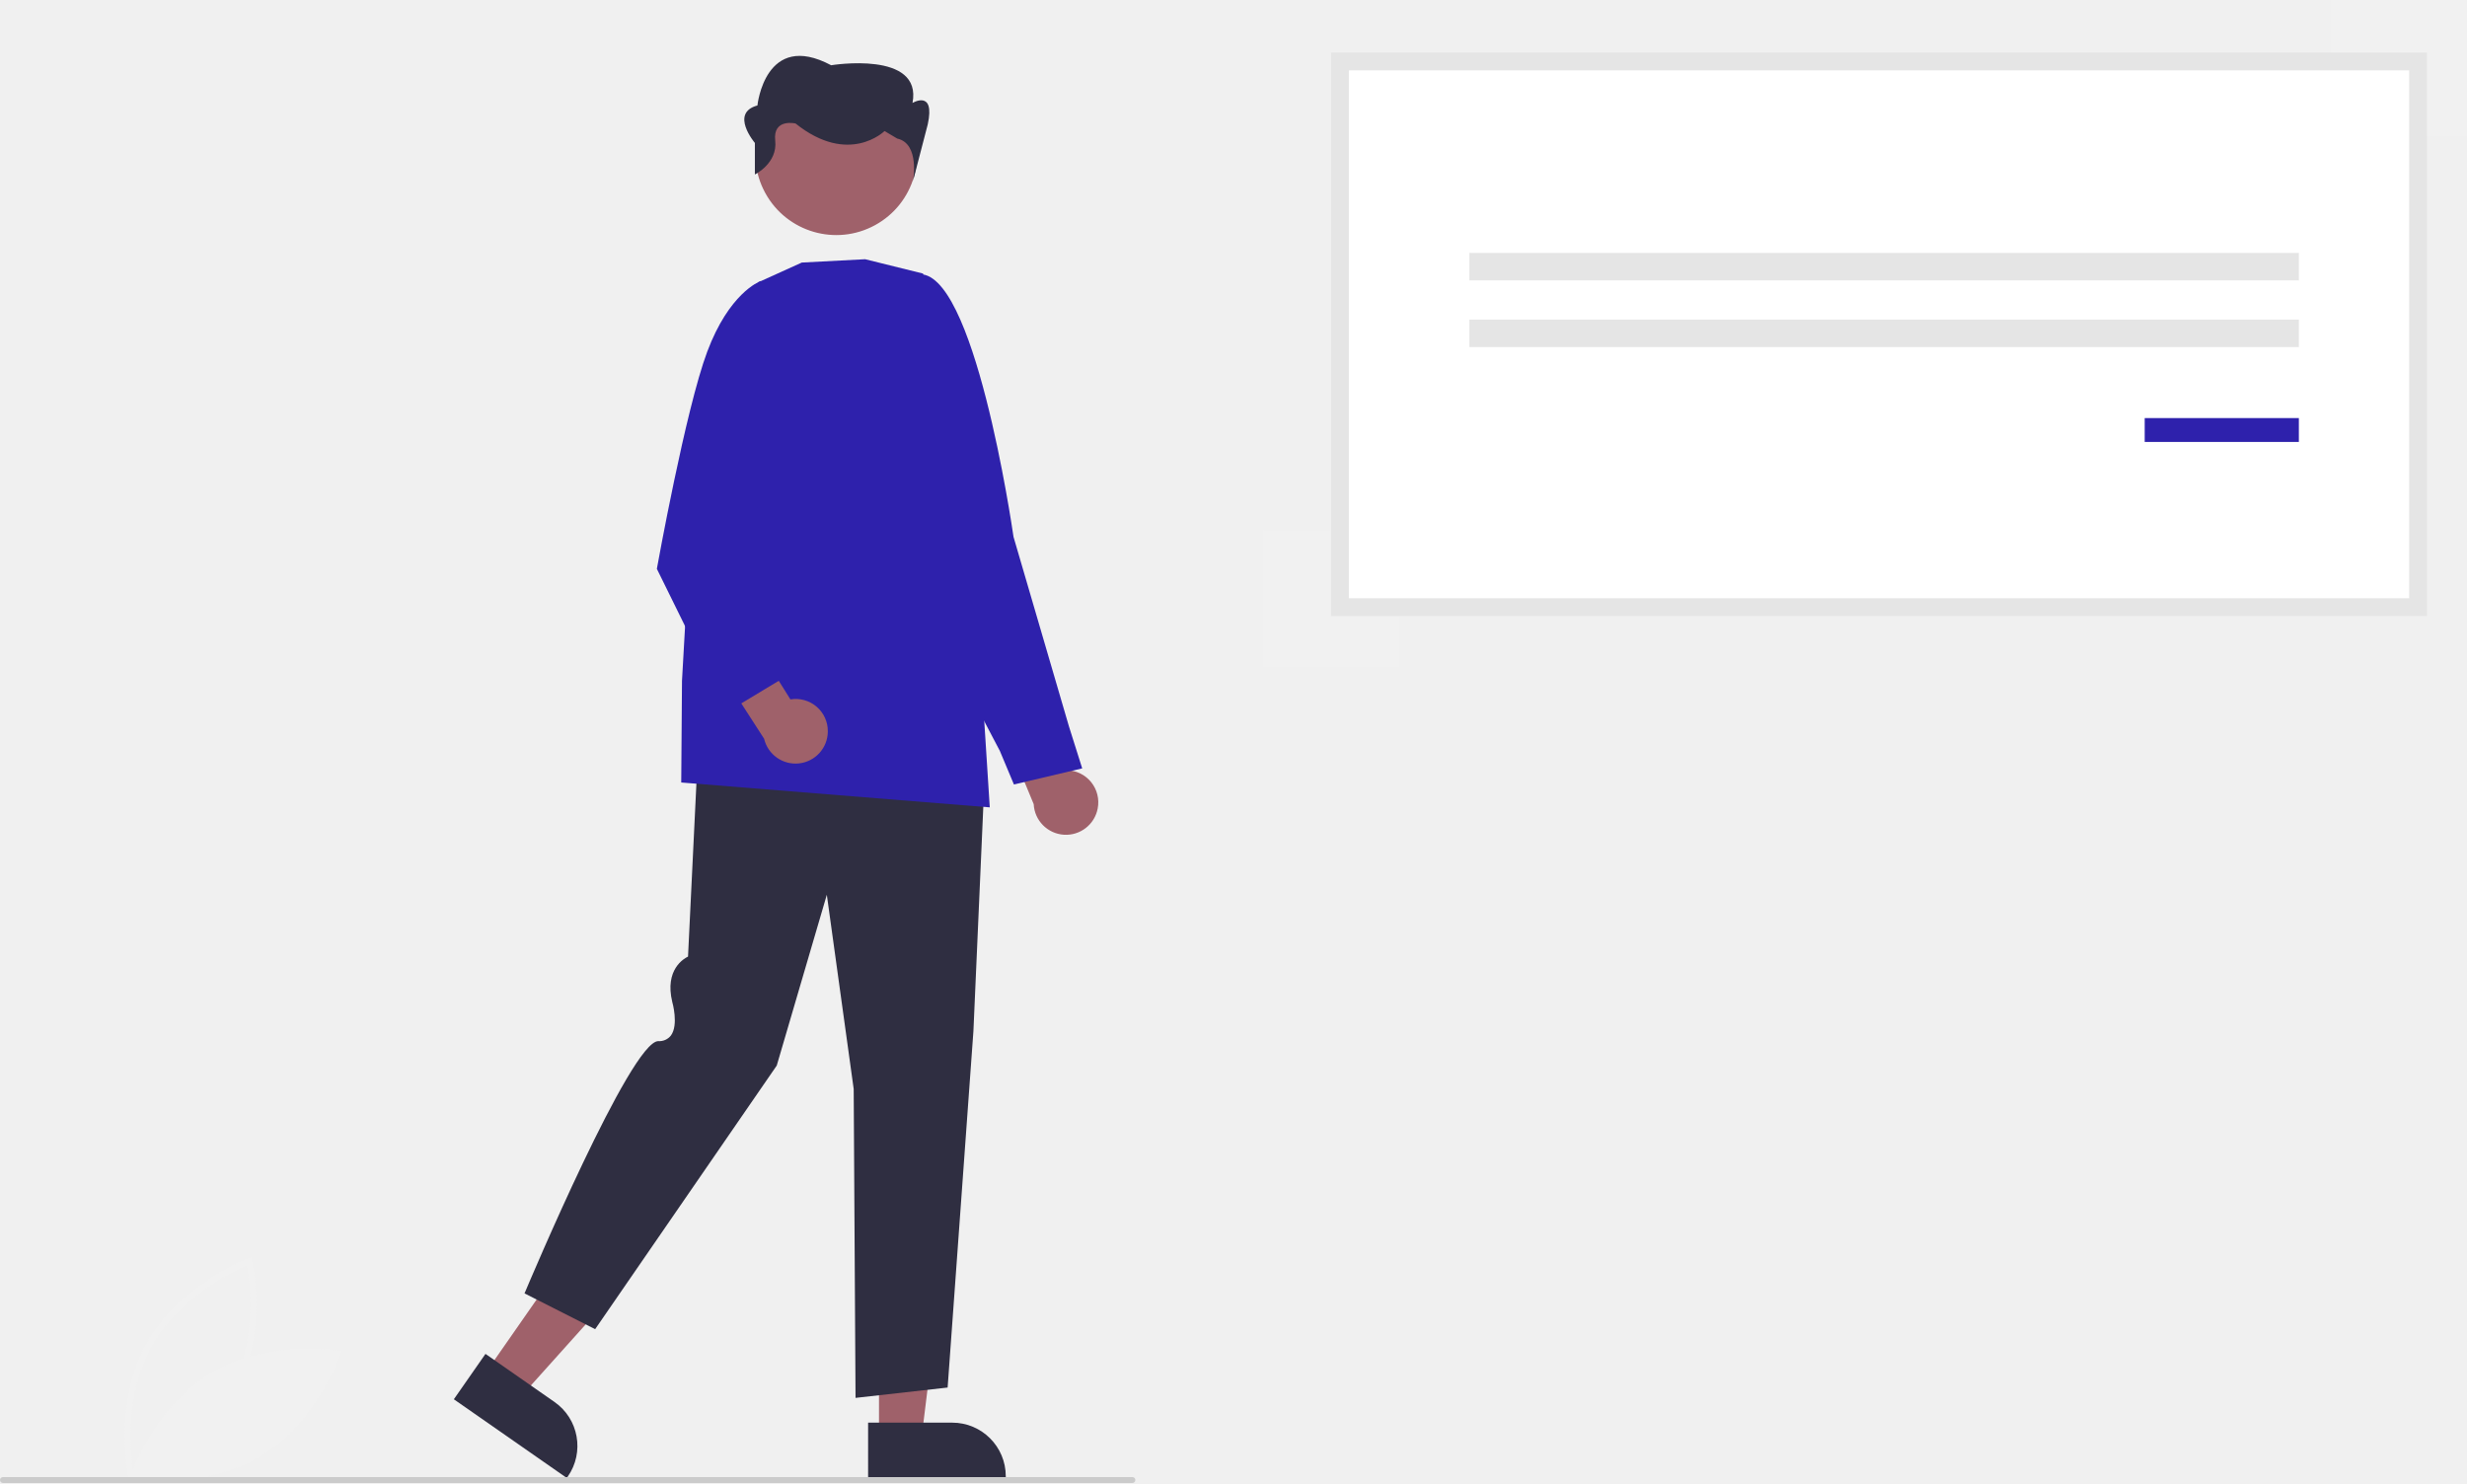
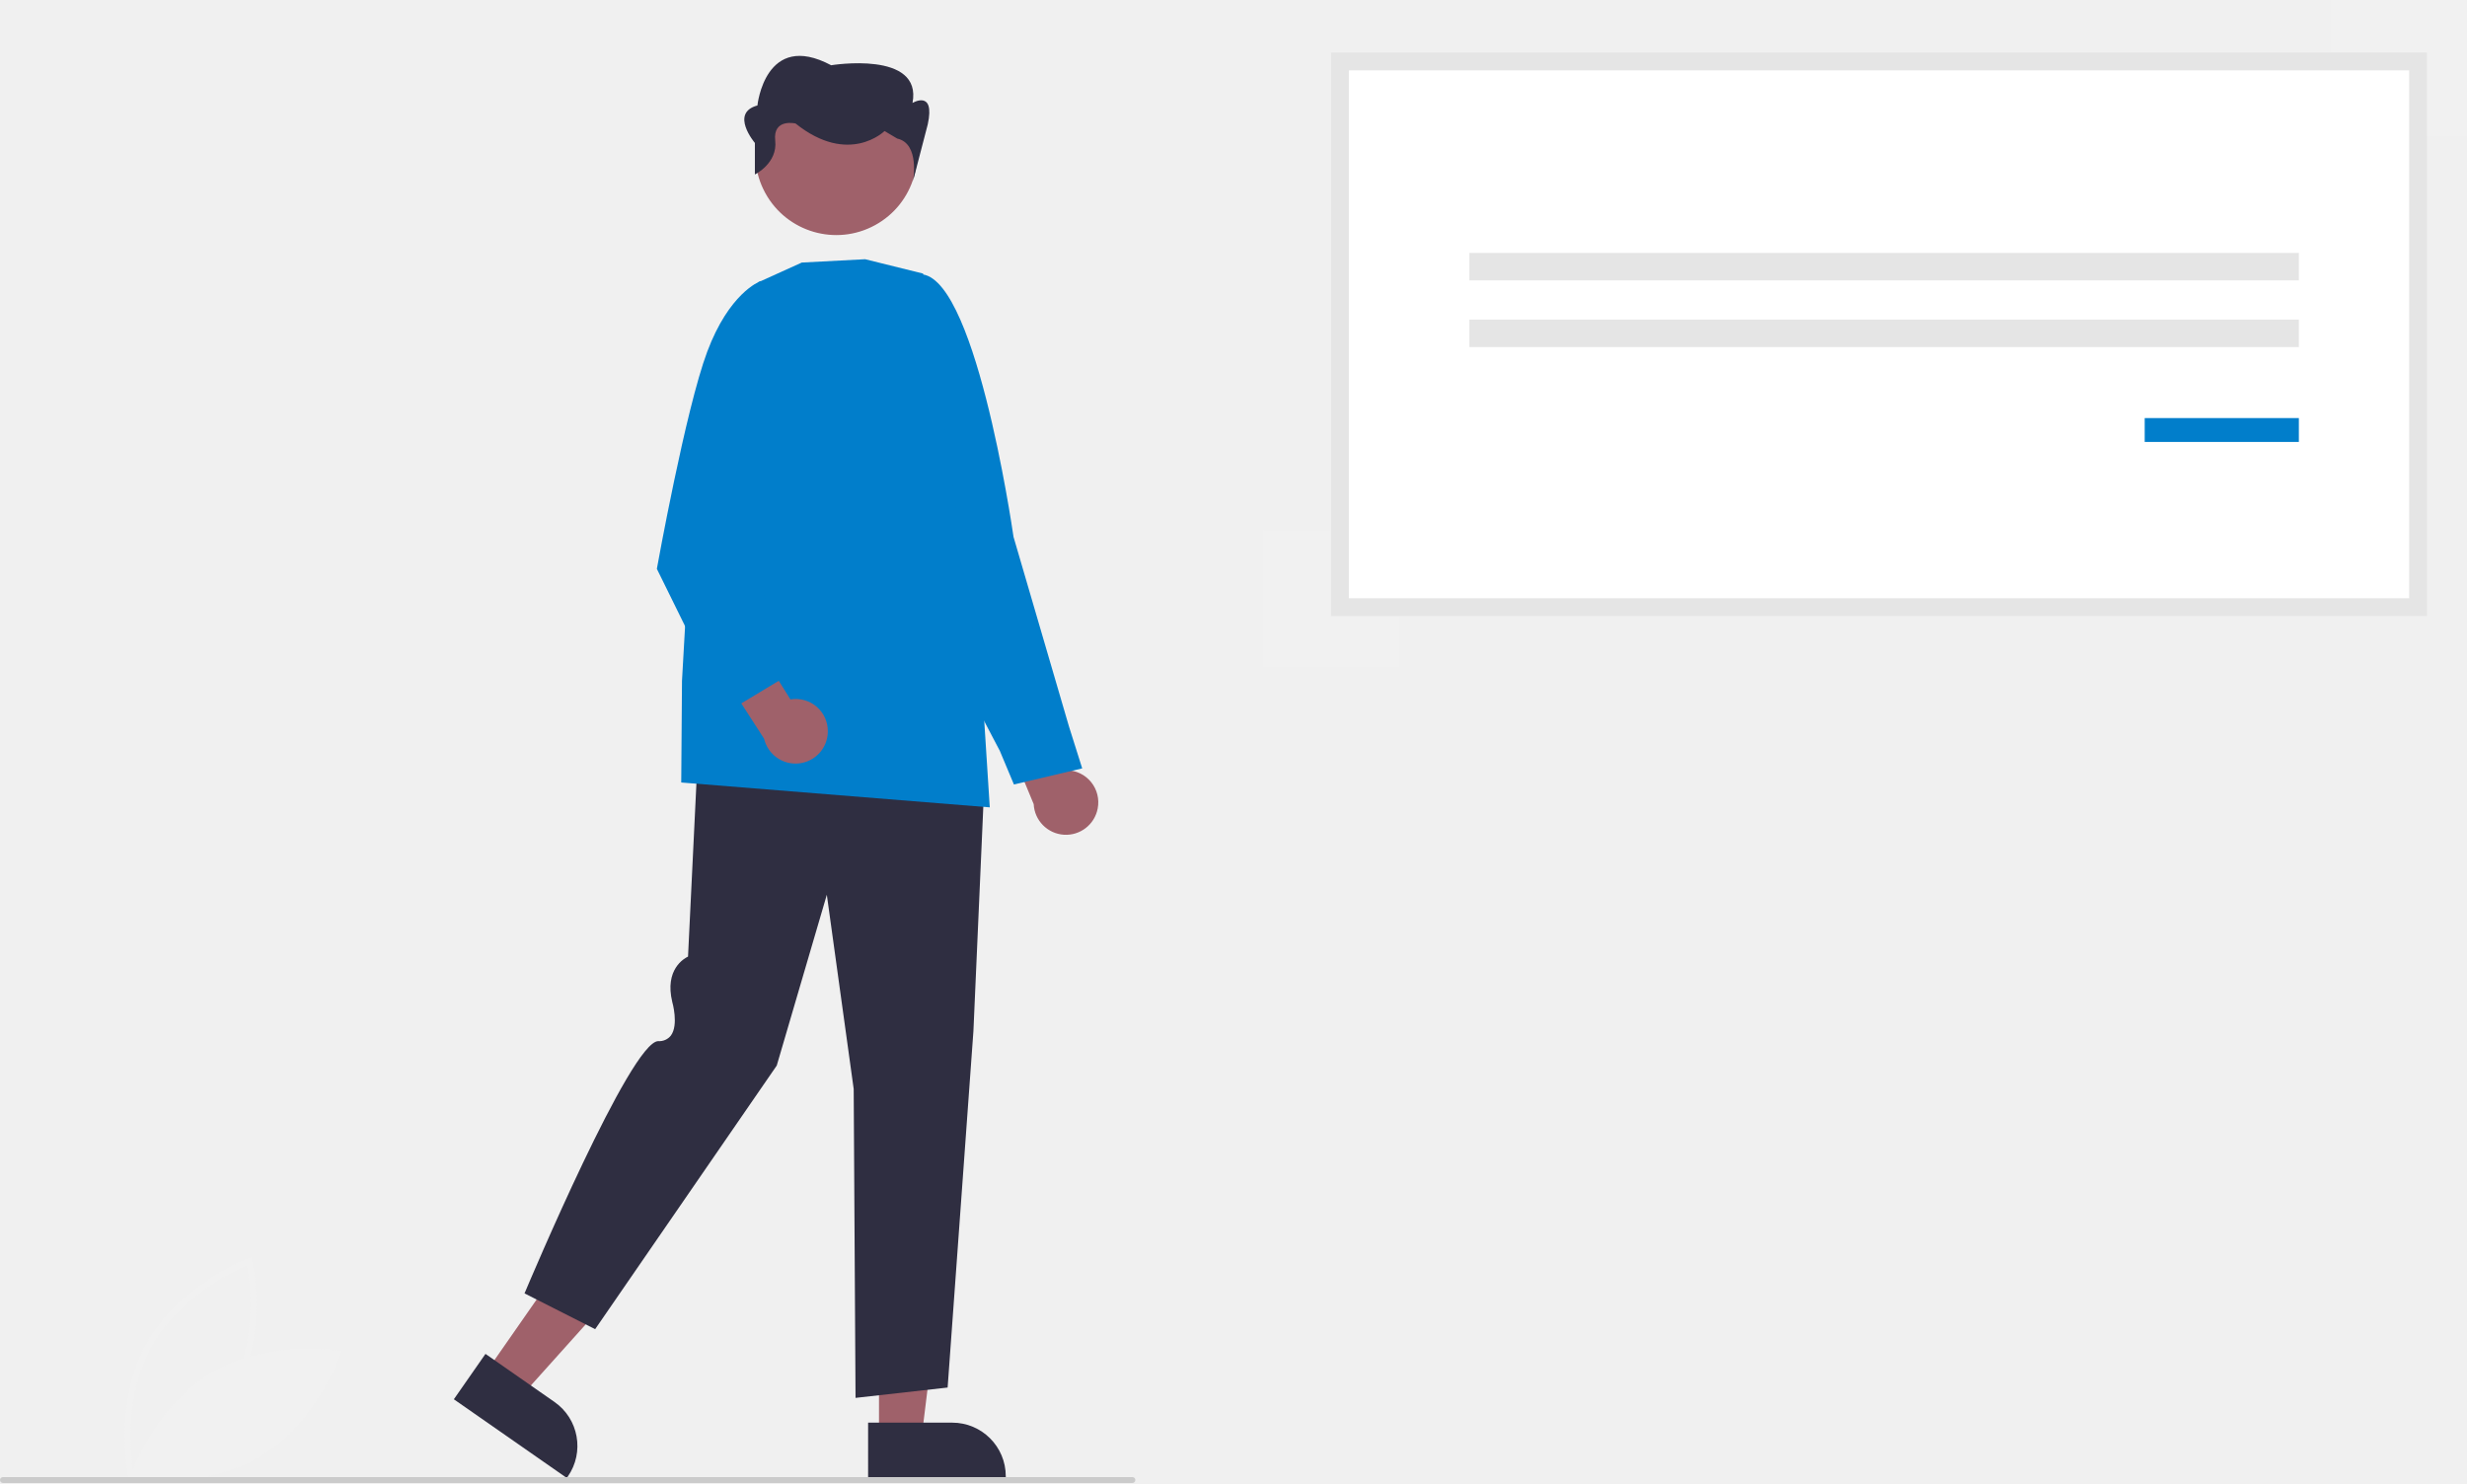
<svg xmlns="http://www.w3.org/2000/svg" data-name="Layer 1" width="832.206" height="500.356" viewBox="0 0 832.206 500.356">
  <path d="M227.317,699.06c-.056-.245-5.44-24.798,5.556-45.19,10.996-20.392,34.468-29.385,34.704-29.474l1.073-.402.253,1.118c.056.245,5.44,24.798-5.556,45.19-10.996,20.392-34.468,29.385-34.704,29.474l-1.073.402Zm39.862-72.338c-4.702,2.022-23.258,10.874-32.545,28.097-9.288,17.225-6.486,37.594-5.592,42.631,4.7-2.018,23.249-10.855,32.545-28.097C270.874,652.129,268.072,631.762,267.178,626.722Z" transform="translate(-183.897 -199.8219)" fill="#f1f1f1" />
  <path d="M254.944,663.149c-19.761,11.889-27.371,35.503-27.371,35.503s24.428,4.339,44.188-7.55,27.371-35.503,27.371-35.503S274.704,651.26,254.944,663.149Z" transform="translate(-183.897 -199.8219)" fill="#f1f1f1" />
  <path d="M554.193,472.564a10.837,10.837,0,0,0-10.48-12.897l-9.151-23.012-15.341,2.15,13.379,32.317a10.896,10.896,0,0,0,21.592,1.443Z" transform="translate(-183.897 -199.8219)" fill="#9f616a" />
-   <path d="M525.93,464.479l-4.753-11.335-29.621-56.385,1.611-104.332.309-.041c18.954-2.504,31.778,84.829,32.315,88.548l18.716,64.008,4.455,14.108Z" transform="translate(-183.897 -199.8219)" fill="#2e21ac" />
+   <path d="M525.93,464.479l-4.753-11.335-29.621-56.385,1.611-104.332.309-.041c18.954-2.504,31.778,84.829,32.315,88.548l18.716,64.008,4.455,14.108Z" transform="translate(-183.897 -199.8219)" fill="#017ecb" />
  <polygon points="296.518 484.658 310.92 484.657 317.771 429.106 296.515 429.107 296.518 484.658" fill="#9f616a" />
  <path d="M476.741,679.778l28.363-.001h.001a18.076,18.076,0,0,1,18.075,18.075v.587l-46.438.002Z" transform="translate(-183.897 -199.8219)" fill="#2f2e41" />
  <polygon points="164.095 462.715 175.912 470.949 213.294 429.291 195.854 417.138 164.095 462.715" fill="#9f616a" />
  <path d="M347.667,656.579l23.271,16.216.001.001a18.076,18.076,0,0,1,4.495,25.164l-.336.482L336.997,671.891Z" transform="translate(-183.897 -199.8219)" fill="#2f2e41" />
  <path d="M472.5,671.422l-.622-104.21L462.815,501.686,445.92,559.31l-.033.047-61.225,88.885-23.823-12.07.131-.31c1.456-3.463,35.762-84.794,44.983-84.794a4.98,4.98,0,0,0,4.242-1.864c2.706-3.614.502-11.283.48-11.36-2.64-10.946,3.997-14.674,5.319-15.296l3.556-73.397.369.025,96.39,6.761-4.044,91.766-8.699,120.232-.299.034Z" transform="translate(-183.897 -199.8219)" fill="#2f2e41" />
-   <path d="M517.781,472.202l-.417-.034L413.7,463.812l.256-34.3,5.074-89.558.029-.062,20.663-44.859,14.647-6.633,21.37-1.125.052.013,19.503,4.832,20.288,145.639Z" transform="translate(-183.897 -199.8219)" fill="#2e21ac" />
+   <path d="M517.781,472.202l-.417-.034L413.7,463.812l.256-34.3,5.074-89.558.029-.062,20.663-44.859,14.647-6.633,21.37-1.125.052.013,19.503,4.832,20.288,145.639Z" transform="translate(-183.897 -199.8219)" fill="#017ecb" />
  <circle cx="465.995" cy="251.83" r="27.294" transform="translate(-247.5841 54.55847) rotate(-28.66324)" fill="#9f616a" />
  <path d="M438.546,258.681v-10.634s-8.576-10.1.858-12.645c0,0,2.573-25.443,24.87-13.57,0,0,30.873-5.089,27.443,12.721,0,0,7.718-4.65,5.146,7.224L491.887,260.904s2.403-12.634-5.315-14.33l-4.288-2.544s-12.006,11.873-30.016-2.544c0,0-7.718-1.842-6.861,5.791S438.546,258.681,438.546,258.681Z" transform="translate(-183.897 -199.8219)" fill="#2f2e41" />
  <path d="M463.154,446.587a10.837,10.837,0,0,0-12.624-10.807l-13.132-20.997-14.706,4.868,18.961,29.391a10.896,10.896,0,0,0,21.5-2.456Z" transform="translate(-183.897 -199.8219)" fill="#9f616a" />
-   <path d="M429.236,439.969l-23.758-48.235.021-.117c.096-.534,9.659-53.634,16.973-73.152,7.36-19.641,17.436-23.585,17.861-23.743l.213-.079,9.034,8.665-12.514,83.527,13.489,40.284Z" transform="translate(-183.897 -199.8219)" fill="#2e21ac" />
+   <path d="M429.236,439.969l-23.758-48.235.021-.117c.096-.534,9.659-53.634,16.973-73.152,7.36-19.641,17.436-23.585,17.861-23.743l.213-.079,9.034,8.665-12.514,83.527,13.489,40.284Z" transform="translate(-183.897 -199.8219)" fill="#017ecb" />
  <rect x="786.206" width="46" height="46" fill="#f1f1f1" />
  <rect x="426.206" y="179" width="46" height="46" fill="#f1f1f1" />
  <path d="M635.922,404.665H999.597V220.556H635.922Z" transform="translate(-183.897 -199.8219)" fill="#fff" />
  <path d="M1002.597,407.665H632.922V217.556h369.675Zm-363.675-6h357.675V223.556H638.922Z" transform="translate(-183.897 -199.8219)" fill="#e5e5e5" />
  <rect x="495.678" y="85.316" width="279.806" height="9.279" fill="#e5e5e5" />
  <rect x="495.678" y="107.819" width="279.806" height="9.279" fill="#e5e5e5" />
-   <rect x="723.484" y="141.045" width="52" height="8.053" fill="#2e21ac" />
+   <rect x="723.484" y="141.045" width="52" height="8.053" fill="#017ecb" />
  <path d="M565.897,700.138h-381a1,1,0,1,1,0-2h381a1,1,0,0,1,0,2Z" transform="translate(-183.897 -199.8219)" fill="#cbcbcb" />
</svg>
